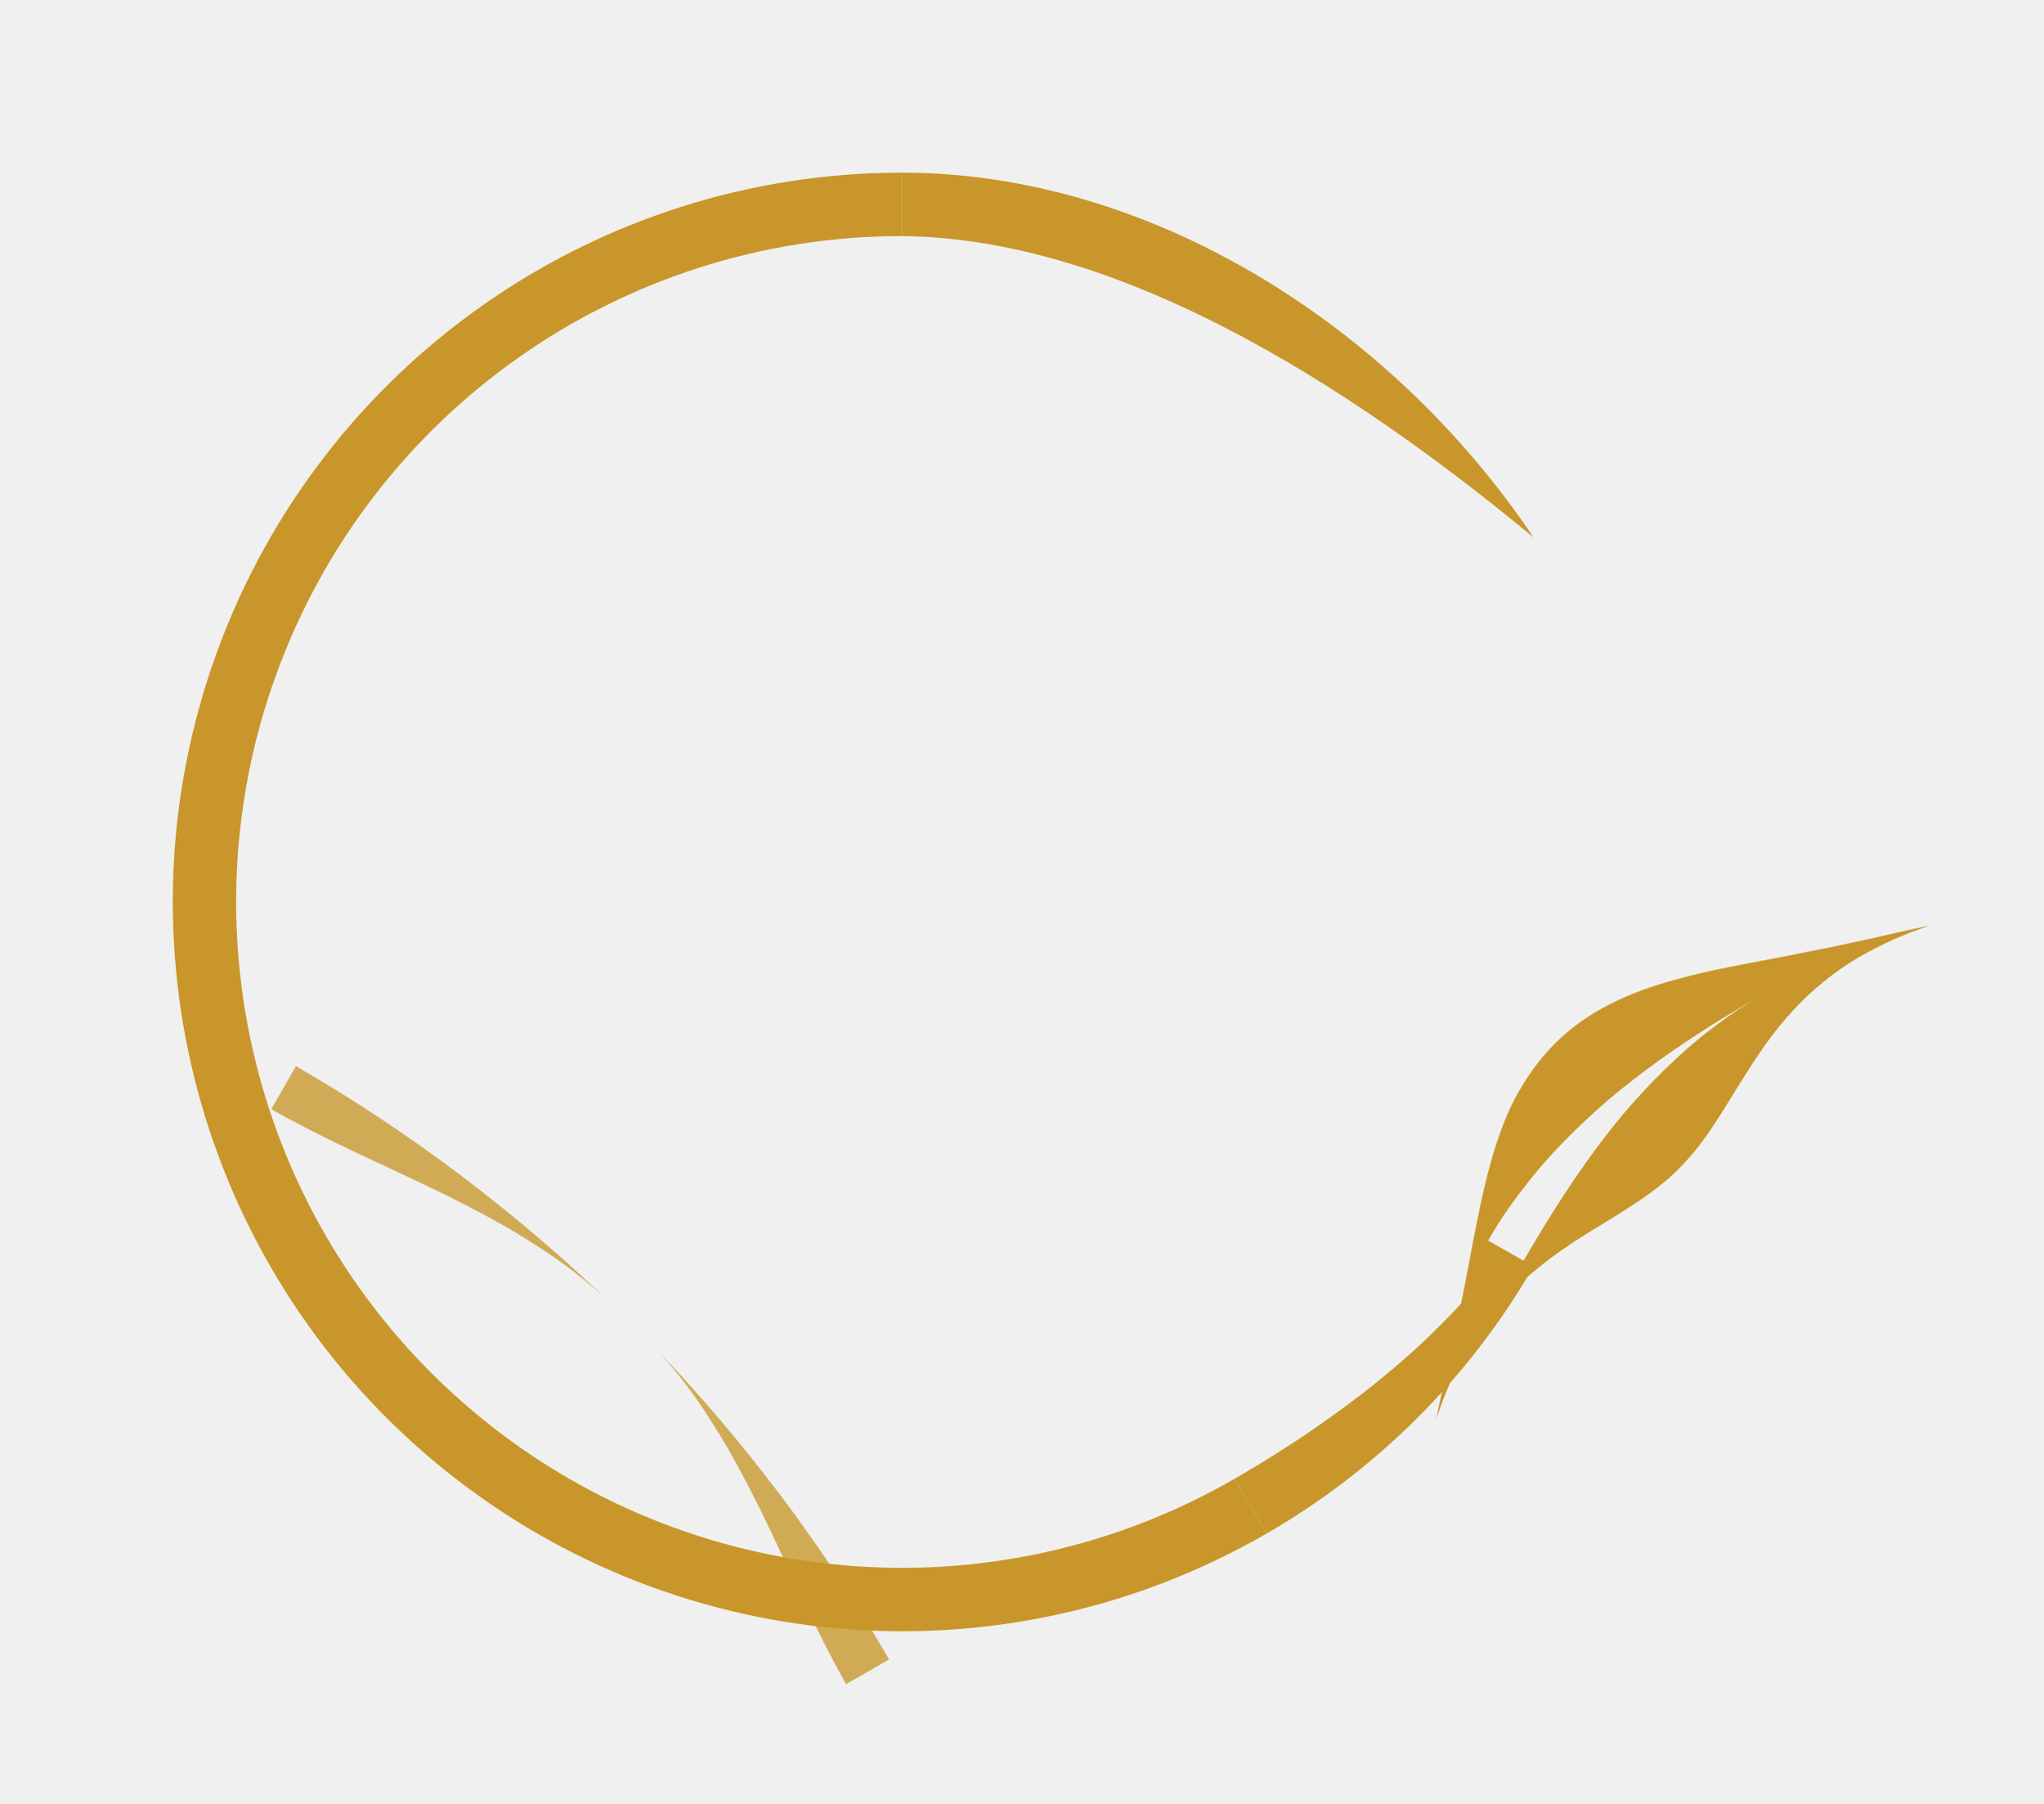
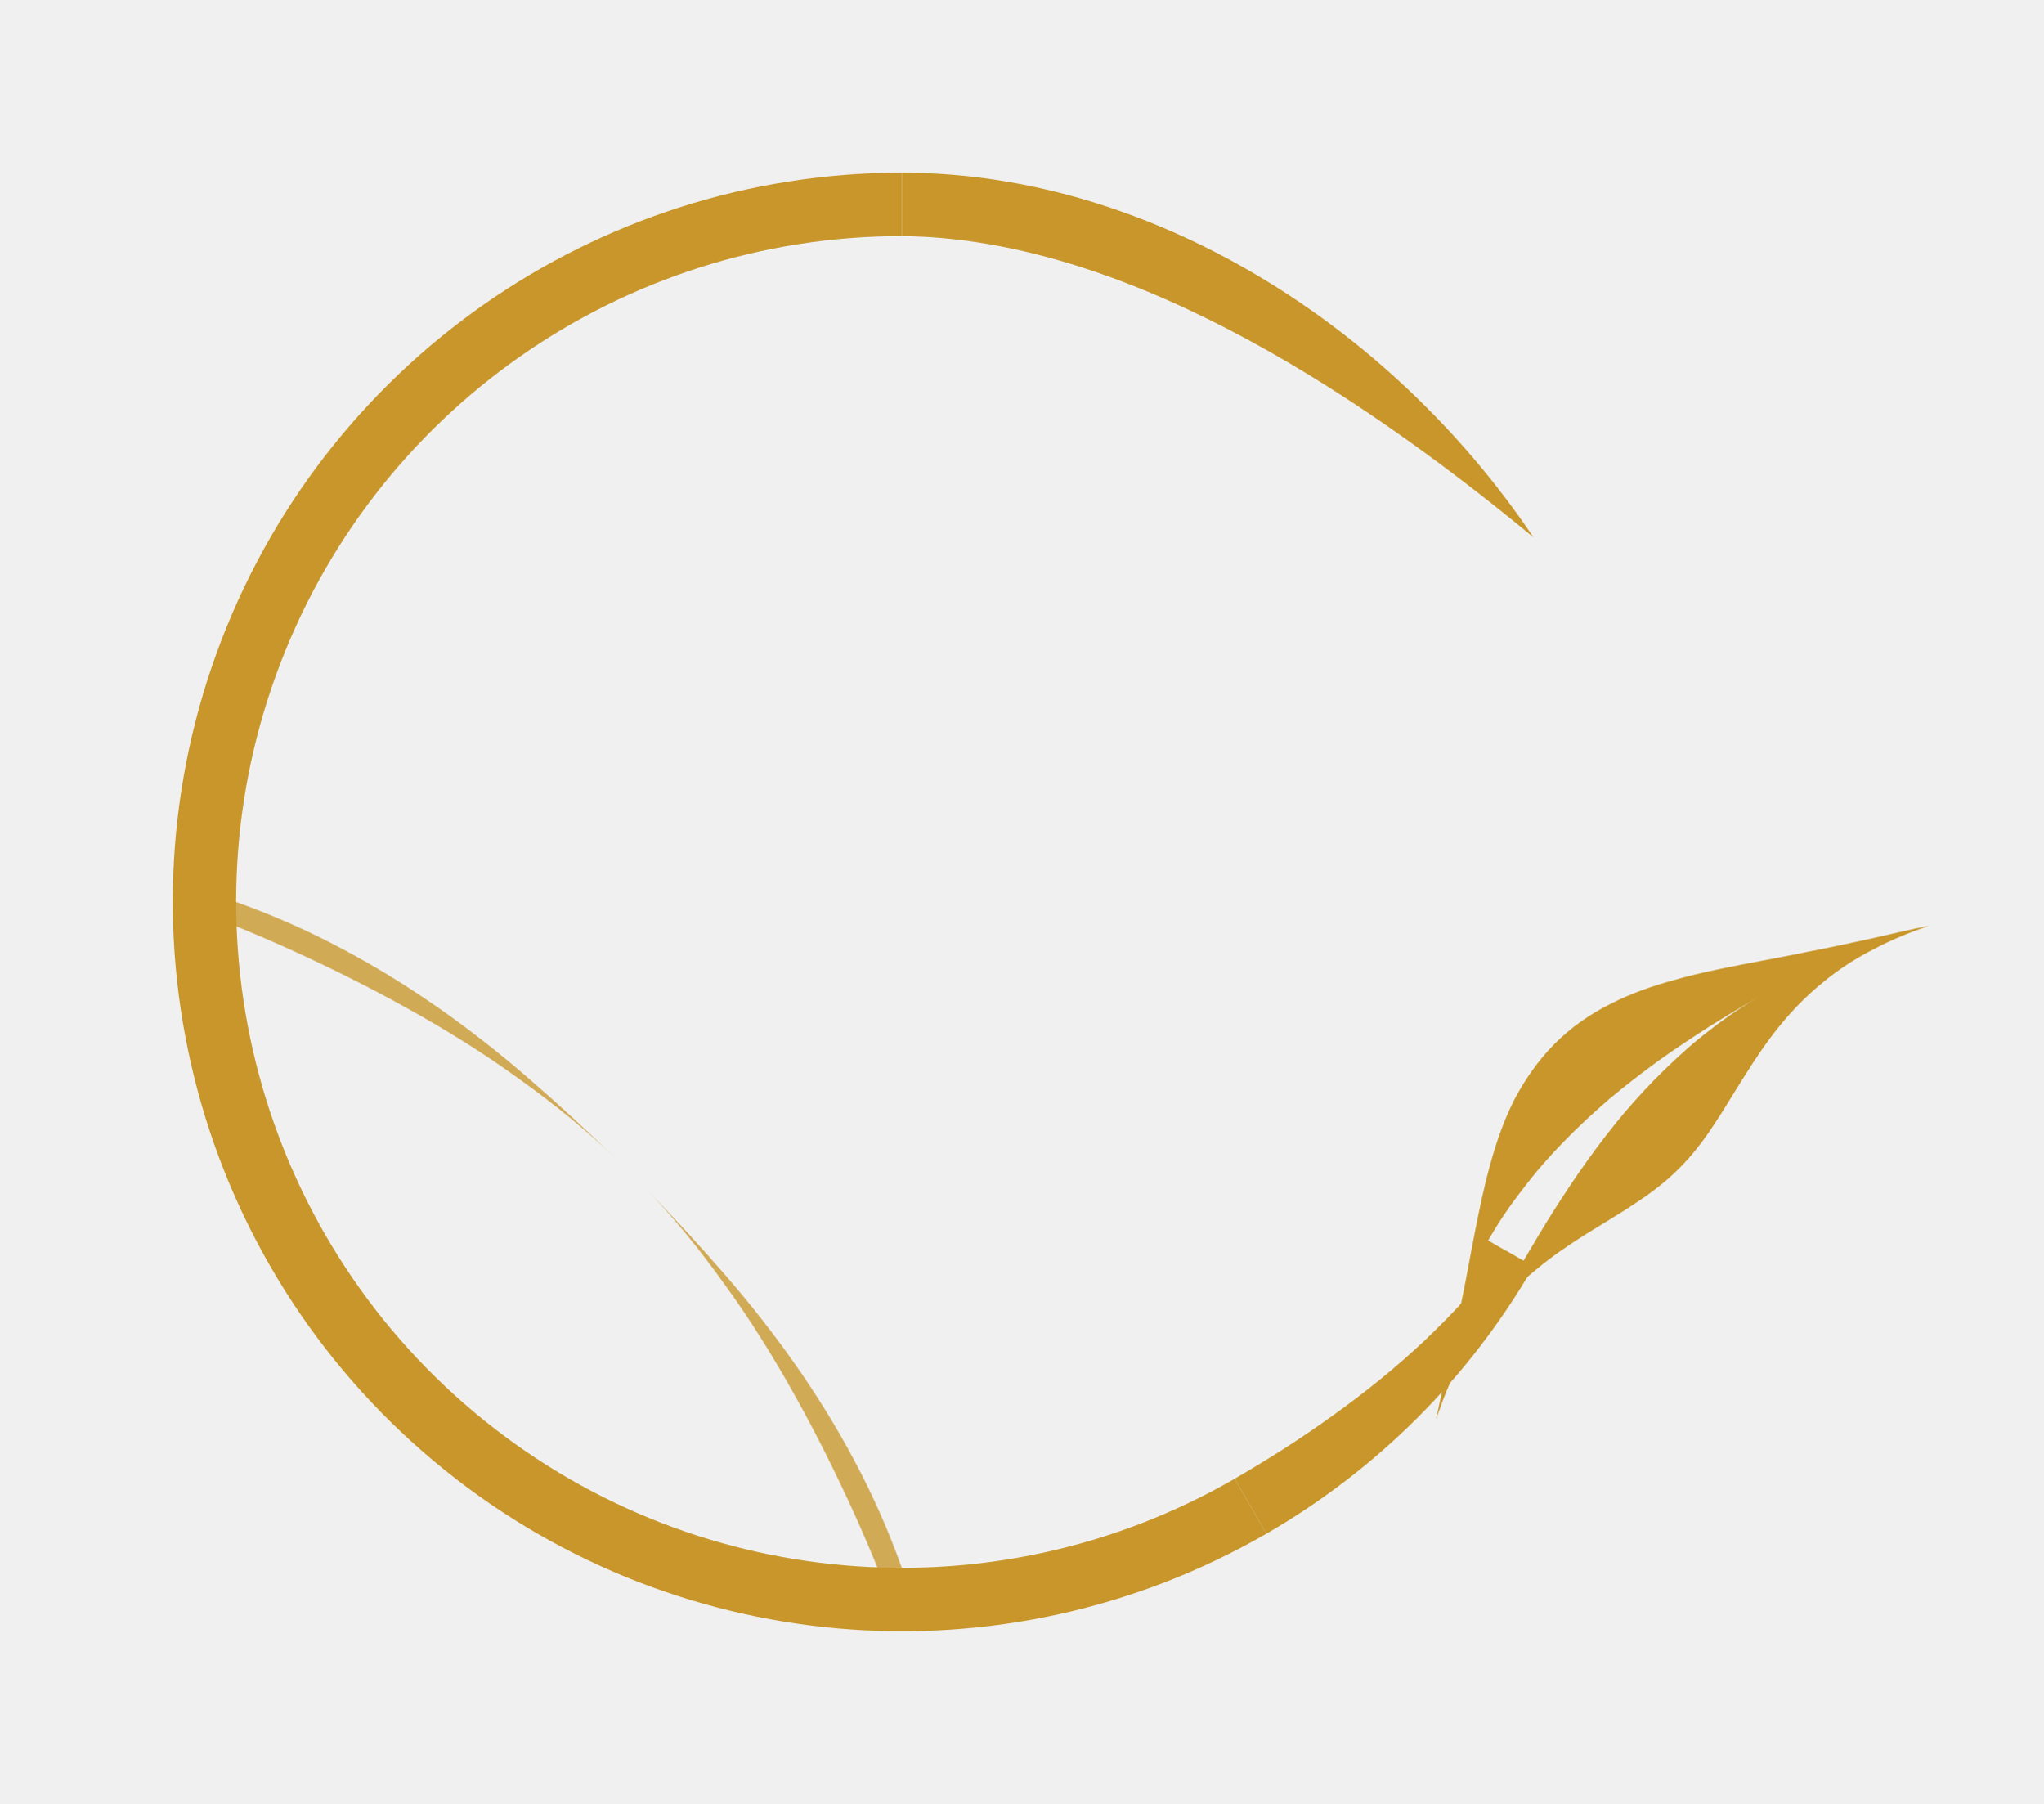
<svg xmlns="http://www.w3.org/2000/svg" viewBox="0 0 580 512" role="img" aria-labelledby="title desc" fill="#c8962a">
  <defs>
    <path id="leaf-vein-source" d="M432.5,357.9              C435.5,352.8 438.1,347.4 440.3,341.9              C442.6,336.5 444.5,330.9 446.1,325.2              C447.7,319.5 449.0,313.8 450.1,308.0              C451.1,302.2 451.9,296.4 452.5,290.6              C453.1,284.9 453.4,279.1 453.7,273.3              C453.9,267.5 454.0,261.8 454.0,256.0              C454.0,261.8 453.6,267.5 452.8,273.2              C452.1,278.9 450.9,284.6 449.5,290.1              C448.1,295.7 446.4,301.1 444.5,306.5              C442.5,311.9 440.4,317.1 438.0,322.3              C435.7,327.4 433.2,332.4 430.6,337.4              C428.0,342.4 425.2,347.3 422.5,352.1              Z" />
    <mask id="transparent-vein" maskUnits="userSpaceOnUse" maskContentUnits="userSpaceOnUse" x="0" y="0" width="580" height="512">
      <rect width="580" height="512" fill="#fff" />
      <use href="#leaf-vein-source" fill="#000" />
    </mask>
  </defs>
  <g>
    <path d="M435.3,152.5 C394.8,92.2 326.4,49 256,49 L256,67 C317.4,67.6 382.2,108.6 435.3,152.5 Z" />
    <path d="M256,49 A207,207 0 1,0 359.5,435.3 L350.5,419.7 A189,189 0 1,1 256,67 Z" />
    <path d="M435.3,359.5              A207,207 0 0,1 359.5,435.3              L350.5,419.7              C360.0,414.2 369.3,408.3 378.3,401.8              C387.4,395.3 396.1,388.3 404.4,380.5              C412.6,372.7 420.4,364.2 427.5,355.0              Z" />
  </g>
  <g id="lemon-boundary" opacity="0.78">
-     <path d="M252.4,471.0              C247.7,462.9 242.8,454.9 237.6,447.1              C232.4,439.3 227.0,431.6 221.4,424.2              C215.7,416.7 209.9,409.4 203.8,402.3              C197.7,395.1 191.4,388.2 184.9,381.5              C191.4,388.2 197.1,395.7 202.1,403.7              C207.2,411.6 211.6,420.0 215.8,428.4              C219.9,436.8 223.8,445.3 227.7,453.6              C231.7,462.0 235.7,470.1 240.2,478.0              Z" />
-     <path d="M84.0,302.6              C92.1,307.3 100.1,312.2 107.9,317.4              C115.7,322.6 123.4,328.0 130.8,333.6              C138.3,339.3 145.6,345.1 152.7,351.2              C159.9,357.3 166.8,363.6 173.5,370.1              C166.8,363.6 159.3,357.9 151.3,352.9              C143.4,347.8 135.0,343.4 126.6,339.2              C118.2,335.1 109.7,331.2 101.4,327.3              C93.0,323.3 84.9,319.3 77.0,314.8              Z" />
+     <path d="M256.0,463.0              C252.1,452.1 247.6,440.9 242.5,429.6              C237.4,418.4 231.8,407.1 225.7,396.2              C219.6,385.2 213.0,374.6 205.8,364.7              C198.7,354.7 191.1,345.4 183.1,337.1              C191.1,345.4 198.7,353.6 205.8,361.8              C213.0,370.1 219.6,378.5 225.7,387.2              C231.8,395.9 237.4,404.9 242.5,414.5              C247.6,424.0 252.1,434.1 256.0,445.0              Z" />
+     <path d="M49.0,256.0              C59.9,259.9 71.1,264.4 82.4,269.5              C93.6,274.6 104.9,280.2 115.8,286.3              C126.8,292.4 137.4,299.0 147.3,306.2              C157.3,313.3 166.6,320.9 174.9,328.9              C166.6,320.9 158.4,313.3 150.2,306.2              C141.9,299.0 133.5,292.4 124.8,286.3              C116.1,280.2 107.1,274.6 97.5,269.5              C88.0,264.4 77.9,259.9 67.0,256.0              Z" />
  </g>
  <g transform="matrix(-0.5 -0.8660254 -0.8660254 0.5 948.6486 547.7025)">
    <g mask="url(#transparent-vein)">
      <path d="M396.0,396.0                C400.3,392.2 404.6,388.2 408.9,384.3                C413.2,380.3 417.6,376.4 422.2,372.3                C426.7,368.3 431.5,364.3 436.3,360.1                C441.1,355.9 446.1,351.5 450.7,346.8                C455.4,342.1 459.8,337.0 463.4,331.5                C466.9,325.9 469.7,320.0 471.4,313.7                C473.1,307.5 473.7,300.9 473.3,294.3                C473.0,287.7 471.7,281.1 470.0,274.7                C468.4,268.3 466.3,262.1 464.2,256.0                C462.1,249.9 460.0,244.1 458.1,238.3                C456.1,232.6 454.3,226.9 452.5,221.3                C450.8,215.8 449.1,210.2 447.3,204.8                C448.4,210.4 449.2,216.1 449.4,221.9                C449.7,227.7 449.4,233.4 448.4,239.2                C447.5,244.9 445.9,250.5 443.8,256.0                C441.7,261.5 439.1,266.7 436.4,271.8                C433.8,276.8 431.0,281.7 428.7,286.4                C426.3,291.2 424.4,295.9 423.1,300.8                C421.8,305.6 421.1,310.7 420.8,316.0                C420.4,321.3 420.4,326.8 420.2,332.6                C420.0,338.3 419.6,344.1 418.6,349.9                C417.7,355.7 416.3,361.4 414.2,366.8                C412.2,372.2 409.6,377.4 406.5,382.3                C403.4,387.1 399.8,391.7 396.0,396.0                Z" />
    </g>
  </g>
</svg>
